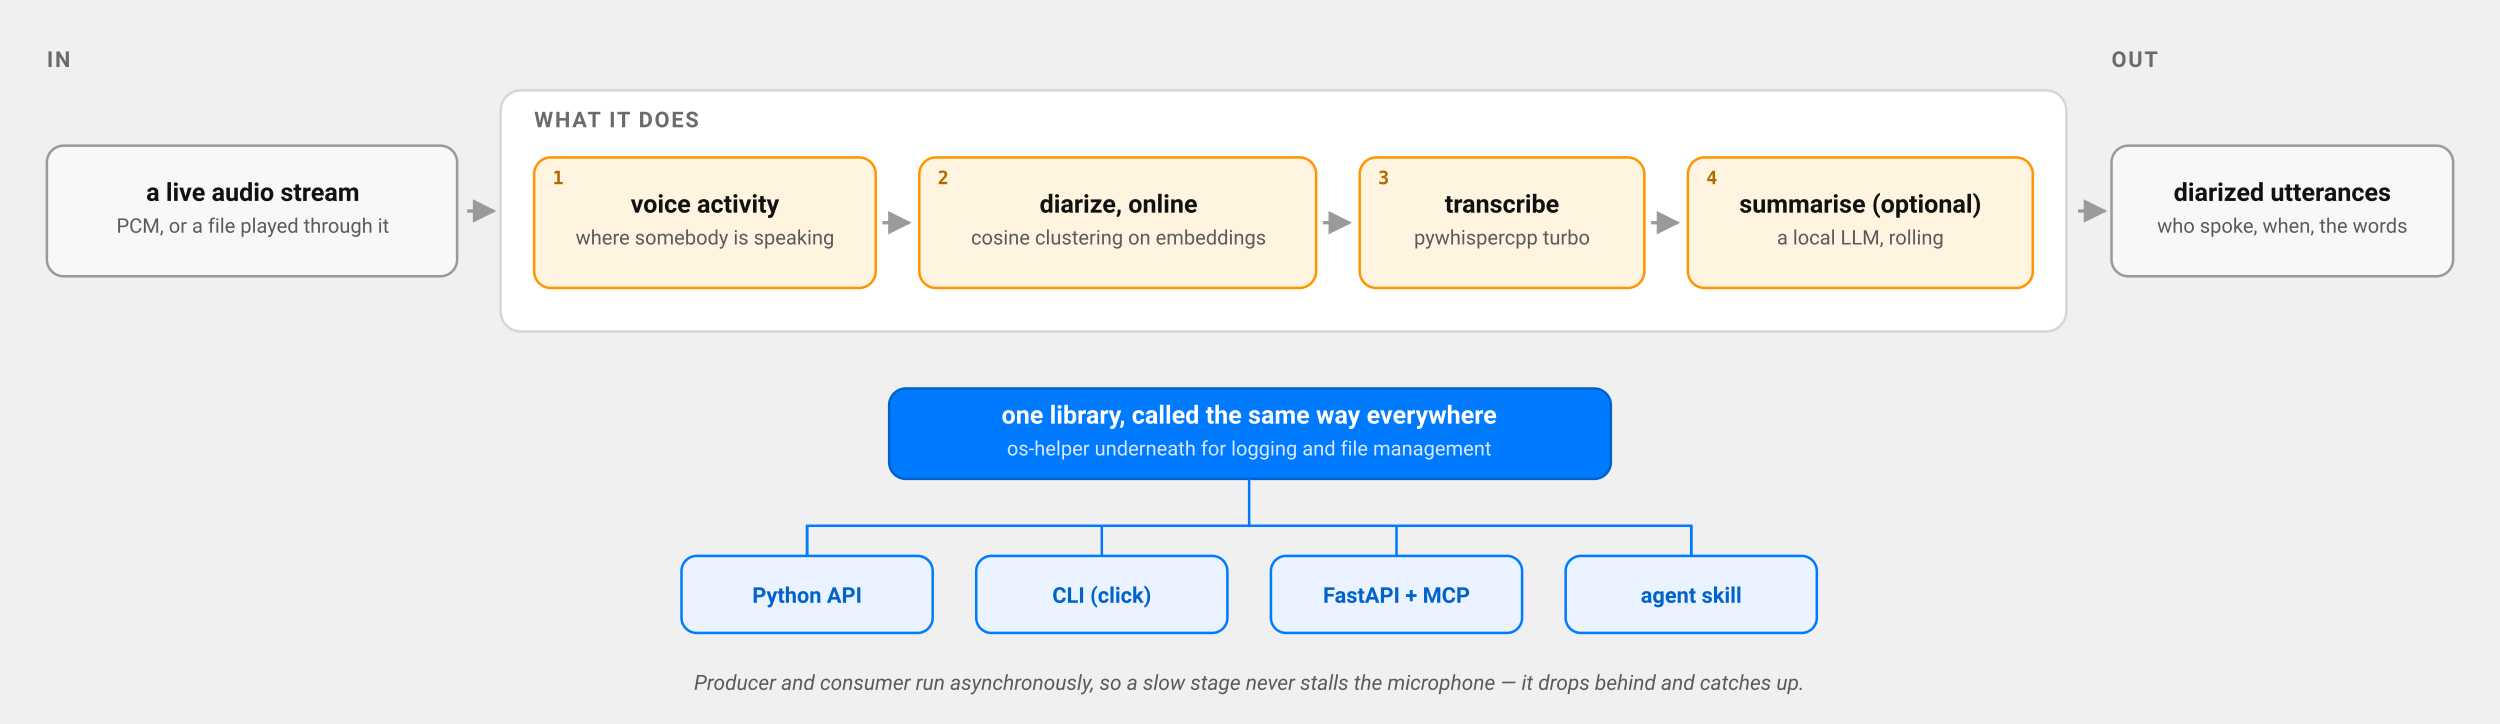
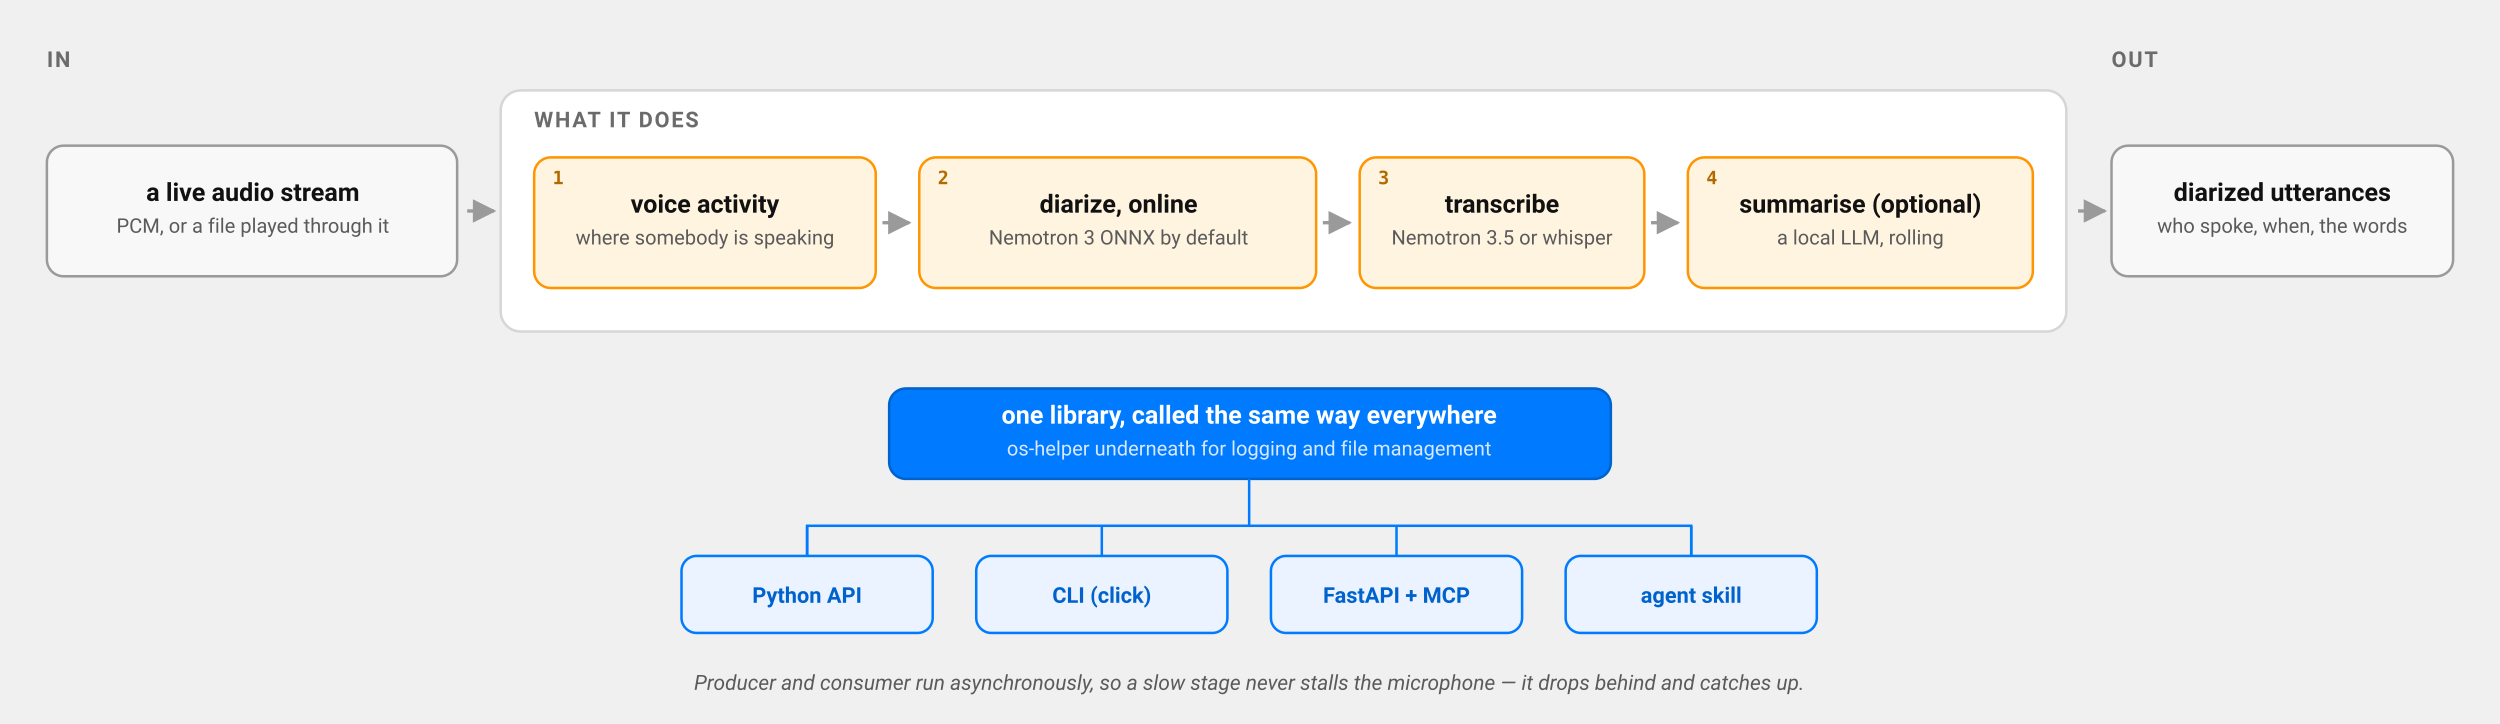
<svg xmlns="http://www.w3.org/2000/svg" viewBox="0 0 1493 432" width="1493" height="432" role="img" aria-labelledby="voh-title voh-desc" font-family="Roboto, 'Helvetica Neue', Arial, sans-serif">
  <style>
    .panel      { fill: #ffffff; stroke: #d6d6d6; stroke-width: 1.5; }
    .panel-label{ fill: #6b6b6b; font-size: 13px; font-weight: 600; letter-spacing: .08em; }
    .io         { fill: #F8F8F8; stroke: #9a9a9a; stroke-width: 1.5; }
    .stage      { fill: #FFF4E0; stroke: #FF9500; stroke-width: 1.5; }
    .core       { fill: #007AFF; stroke: #0062CC; stroke-width: 1.5; }
    .surface    { fill: #EAF3FF; stroke: #007AFF; stroke-width: 1.5; }
    .n-title    { font-size: 15px; font-weight: 600; fill: #111111; }
    .n-sub      { font-size: 12px; fill: #5a5a5a; }
    .on-dark    { fill: #ffffff; font-size: 15px; font-weight: 600; }
    .on-dark-sub{ fill: #d8e8ff; font-size: 12px; }
    .flow       { fill: none; stroke: #9a9a9a; stroke-width: 2; }
    .tie        { fill: none; stroke: #007AFF; stroke-width: 1.5; }
    .caption    { font-size: 12.5px; fill: #5a5a5a; font-style: italic; }
    .step       { font-size: 11px; font-weight: 700; fill: #B26A00;
                  font-family: 'Roboto Mono', ui-monospace, monospace; }
    .surf-label { font-size: 13px; font-weight: 600; fill: #0062CC; }

    @media (prefers-color-scheme: dark) {
      .panel      { fill: #1b1b1d; stroke: #3a3a3d; }
      .panel-label{ fill: #a0a0a6; }
      .io         { fill: #2a2a2e; stroke: #6f6f76; }
      .stage      { fill: #3a2d12; stroke: #FF9500; }
      .surface    { fill: #10243d; stroke: #4da2ff; }
      .n-title    { fill: #f2f2f4; }
      .n-sub      { fill: #b4b4ba; }
      .flow       { stroke: #7a7a82; }
      .tie        { stroke: #4da2ff; }
      .caption    { fill: #a0a0a6; }
      .step       { fill: #FFCC00; }
      .surf-label { fill: #4da2ff; }
    }
  </style>
  <defs>
    <marker id="ah-arrow" viewBox="0 0 10 10" refX="9" refY="5" markerWidth="7" markerHeight="7" orient="auto-start-reverse">
      <path d="M0 0 L10 5 L0 10 z" fill="#9a9a9a" />
    </marker>
  </defs>
  <text class="panel-label" x="28" y="40">IN</text>
  <rect class="io" x="28" y="87" width="245" height="78" rx="10" />
  <text class="n-title" x="151" y="120" text-anchor="middle">a live audio stream</text>
  <text class="n-sub" x="151" y="139" text-anchor="middle">PCM, or a file played through it</text>
  <path class="flow" d="M279 126 H295" marker-end="url(#ah-arrow)" />
  <rect class="panel" x="299" y="54" width="935" height="144" rx="12" />
  <text class="panel-label" x="319" y="76">WHAT IT DOES</text>
  <rect class="stage" x="319" y="94" width="204" height="78" rx="10" />
  <text class="n-title" x="421" y="127" text-anchor="middle">voice activity</text>
  <text class="n-sub" x="421" y="146" text-anchor="middle">where somebody is speaking</text>
  <text class="step" x="330" y="110">1</text>
  <path class="flow" d="M527 133 H543" marker-end="url(#ah-arrow)" />
  <rect class="stage" x="549" y="94" width="237" height="78" rx="10" />
  <text class="n-title" x="668" y="127" text-anchor="middle">diarize, online</text>
-   <text class="n-sub" x="668" y="146" text-anchor="middle">cosine clustering on embeddings</text>
+   <text class="n-sub" x="668" y="146" text-anchor="middle">Nemotron 3 ONNX by default</text>
  <text class="step" x="560" y="110">2</text>
  <path class="flow" d="M790 133 H806" marker-end="url(#ah-arrow)" />
  <rect class="stage" x="812" y="94" width="170" height="78" rx="10" />
  <text class="n-title" x="897" y="127" text-anchor="middle">transcribe</text>
-   <text class="n-sub" x="897" y="146" text-anchor="middle">pywhispercpp turbo</text>
+   <text class="n-sub" x="897" y="146" text-anchor="middle">Nemotron 3.5 or whisper</text>
  <text class="step" x="823" y="110">3</text>
  <path class="flow" d="M986 133 H1002" marker-end="url(#ah-arrow)" />
  <rect class="stage" x="1008" y="94" width="206" height="78" rx="10" />
  <text class="n-title" x="1111" y="127" text-anchor="middle">summarise (optional)</text>
  <text class="n-sub" x="1111" y="146" text-anchor="middle">a local LLM, rolling</text>
  <text class="step" x="1019" y="110">4</text>
  <path class="flow" d="M1241 126 H1257" marker-end="url(#ah-arrow)" />
  <text class="panel-label" x="1261" y="40">OUT</text>
  <rect class="io" x="1261" y="87" width="204" height="78" rx="10" />
  <text class="n-title" x="1363" y="120" text-anchor="middle">diarized utterances</text>
  <text class="n-sub" x="1363" y="139" text-anchor="middle">who spoke, when, the words</text>
  <rect class="core" x="531" y="232" width="431" height="54" rx="10" />
  <text class="on-dark" x="746" y="253" text-anchor="middle">one library, called the same way everywhere</text>
  <text class="on-dark-sub" x="746" y="272" text-anchor="middle">os-helper underneath for logging and file management</text>
  <path class="tie" d="M746 286 V314 H482 V332" />
  <path class="tie" d="M746 314 H1010 V332" />
  <path class="tie" d="M482 314 V332" />
  <rect class="surface" x="407" y="332" width="150" height="46" rx="9" />
  <text class="surf-label" x="482" y="360" text-anchor="middle">Python API</text>
  <path class="tie" d="M658 314 V332" />
  <rect class="surface" x="583" y="332" width="150" height="46" rx="9" />
  <text class="surf-label" x="658" y="360" text-anchor="middle">CLI (click)</text>
  <path class="tie" d="M834 314 V332" />
  <rect class="surface" x="759" y="332" width="150" height="46" rx="9" />
  <text class="surf-label" x="834" y="360" text-anchor="middle">FastAPI + MCP</text>
  <path class="tie" d="M1010 314 V332" />
  <rect class="surface" x="935" y="332" width="150" height="46" rx="9" />
  <text class="surf-label" x="1010" y="360" text-anchor="middle">agent skill</text>
  <text class="caption" x="746" y="412" text-anchor="middle">Producer and consumer run asynchronously, so a slow stage never stalls the microphone — it drops behind and catches up.</text>
</svg>
